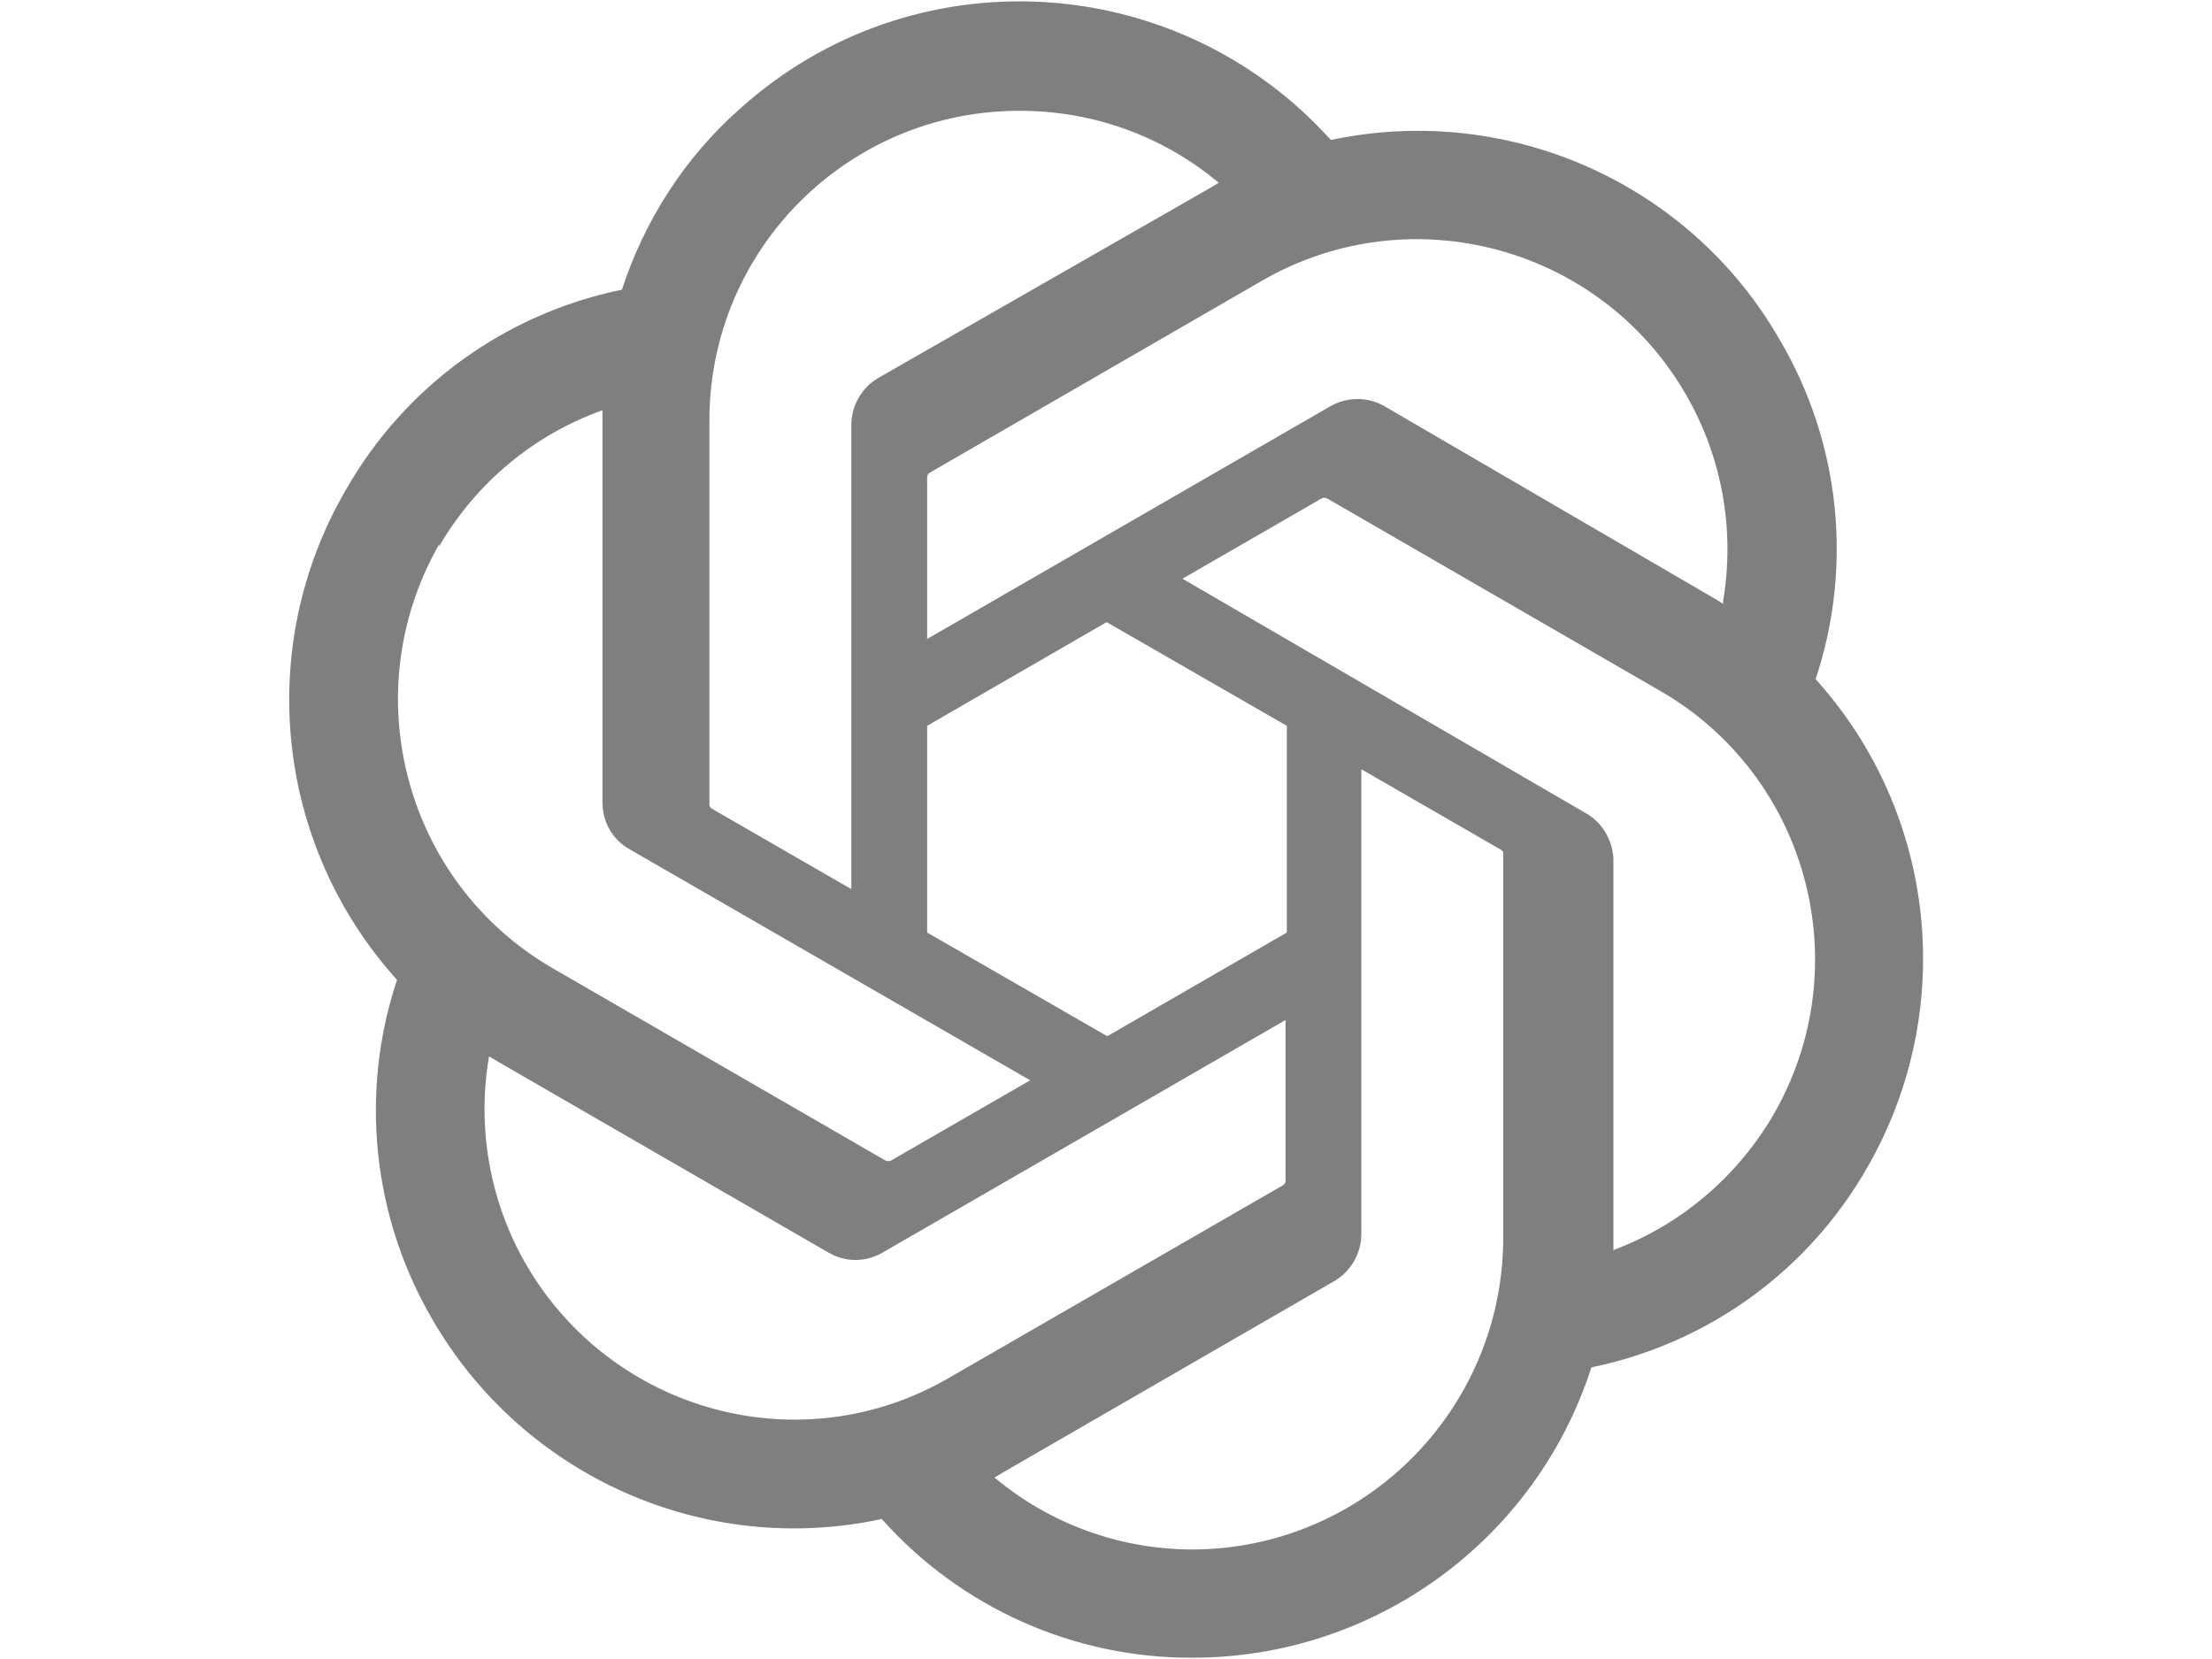
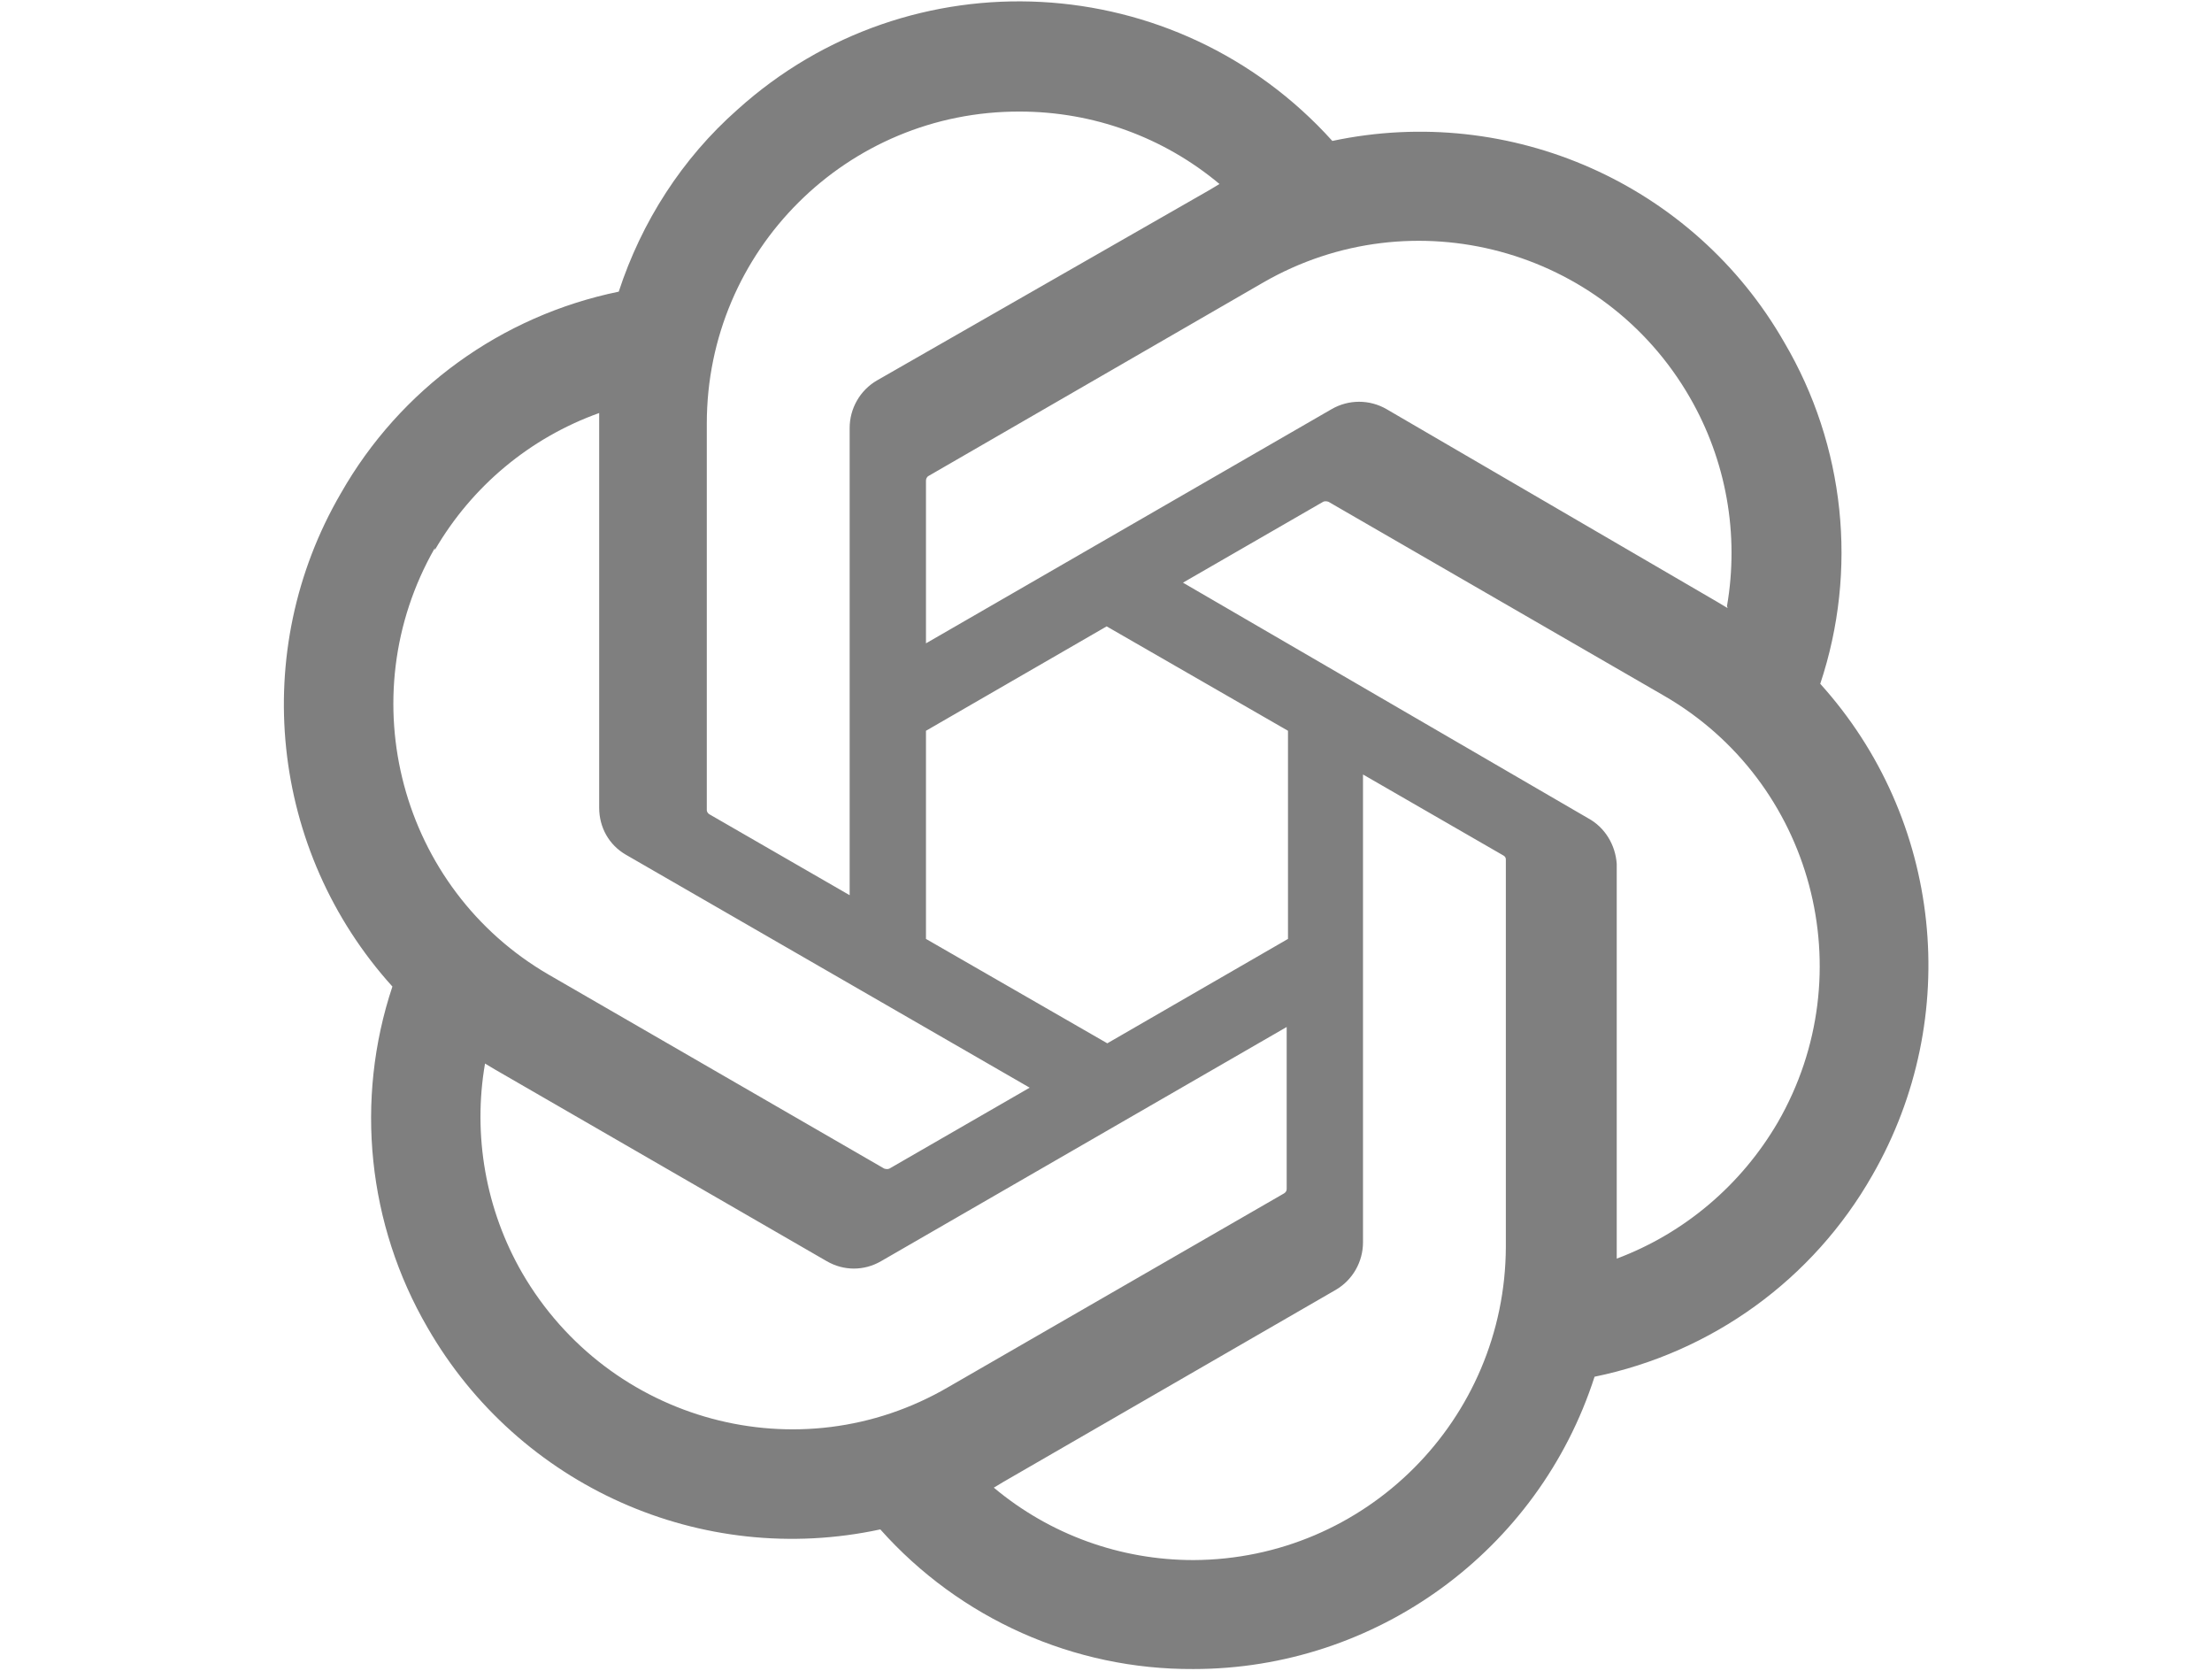
- <svg xmlns="http://www.w3.org/2000/svg" id="body_1" width="256" height="192">
-   <g transform="matrix(0.75 0 0 0.75 32.00001 -0)">
+ <svg xmlns="http://www.w3.org/2000/svg" id="body_1" width="102" height="77">
+   <g transform="matrix(0.3007812 0 0 0.3007812 12.5 -0)">
    <path d="M237.5 104.8C 243.3 87.4 241.3 68.3 232 52.5C 218.1 28.2 190 15.8 162.7 21.6C 138.8 -4.9 98 -7.1 71.5 16.8C 63 24.3 56.8 34 53.3 44.7C 35.3 48.4 19.8 59.6 10.7 75.6C -3.4 99.8 -0.2 130.4 18.6 151.2C 12.8 168.6 14.8 187.7 24 203.5C 38 227.8 66 240.3 93.4 234.4C 105.6 248.1 123.1 255.9 141.4 255.8C 169.4 255.8 194.3 237.7 202.9 211C 220.9 207.3 236.4 196.1 245.5 180.1C 259.4 155.9 256.2 125.5 237.5 104.8zM141.4 239.1C 130.2 239.1 119.4 235.2 110.8 228L110.8 228L112.3 227.1L163.2 197.7C 165.8 196.2 167.4 193.4 167.4 190.4L167.4 190.4L167.4 118.7L188.9 131.1C 189.1 131.2 189.3 131.4 189.3 131.7L189.3 131.7L189.3 191.1C 189.2 217.6 167.8 239 141.4 239.1zM38.5 195.1C 32.9 185.4 30.9 174 32.8 163L32.8 163L34.3 163.9L85.2 193.3C 87.8 194.8 90.9 194.8 93.5 193.3L93.5 193.3L155.7 157.4L155.7 182.2C 155.7 182.5 155.6 182.7 155.3 182.9L155.3 182.9L103.8 212.6C 81 225.9 51.8 218 38.5 195.1zM25.1 84.3C 30.8 74.5 39.7 67.1 50.3 63.3L50.3 63.3L50.3 123.8C 50.3 126.8 51.8 129.5 54.4 131L54.4 131L116.3 166.7L94.8 179.1C 94.6 179.2 94.3 179.2 94 179.1L94 179.1L42.6 149.4C 19.8 136.2 12 106.9 25.1 84L25.1 84L25.1 84.3zM201.9 125.4L139.8 89.3L161.3 76.9C 161.5 76.8 161.8 76.8 162.1 76.9L162.1 76.9L213.5 106.6C 236.4 119.8 244.2 149.1 231 172C 225.4 181.6 216.7 189 206.3 192.9L206.3 192.9L206.3 132.4C 206.1 129.5 204.5 126.8 201.9 125.4zM223.3 93.2L221.8 92.3L171 62.7C 168.4 61.2 165.2 61.2 162.6 62.7L162.6 62.7L100.4 98.6L100.4 73.7C 100.4 73.4 100.5 73.2 100.7 73L100.7 73L152.1 43.3C 175 30.1 204.3 38 217.5 60.9C 223.1 70.6 225.1 81.9 223.2 92.9L223.2 92.9L223.3 93.2zM88.7 137.2L67.2 124.8C 67 124.7 66.8 124.4 66.8 124.2L66.8 124.2L66.8 64.9C 66.8 38.4 88.3 17 114.8 17.1C 126 17.1 136.8 21 145.4 28.2L145.4 28.2L143.9 29.1L92.9 58.3C 90.3 59.8 88.7 62.6 88.7 65.6L88.7 65.6L88.7 137.2zM100.4 112L128.1 96L155.9 112L155.9 143.9L128.2 159.9L100.4 143.9L100.4 112z" stroke="none" fill="#7F7F7F" fill-rule="nonzero" />
  </g>
</svg>
